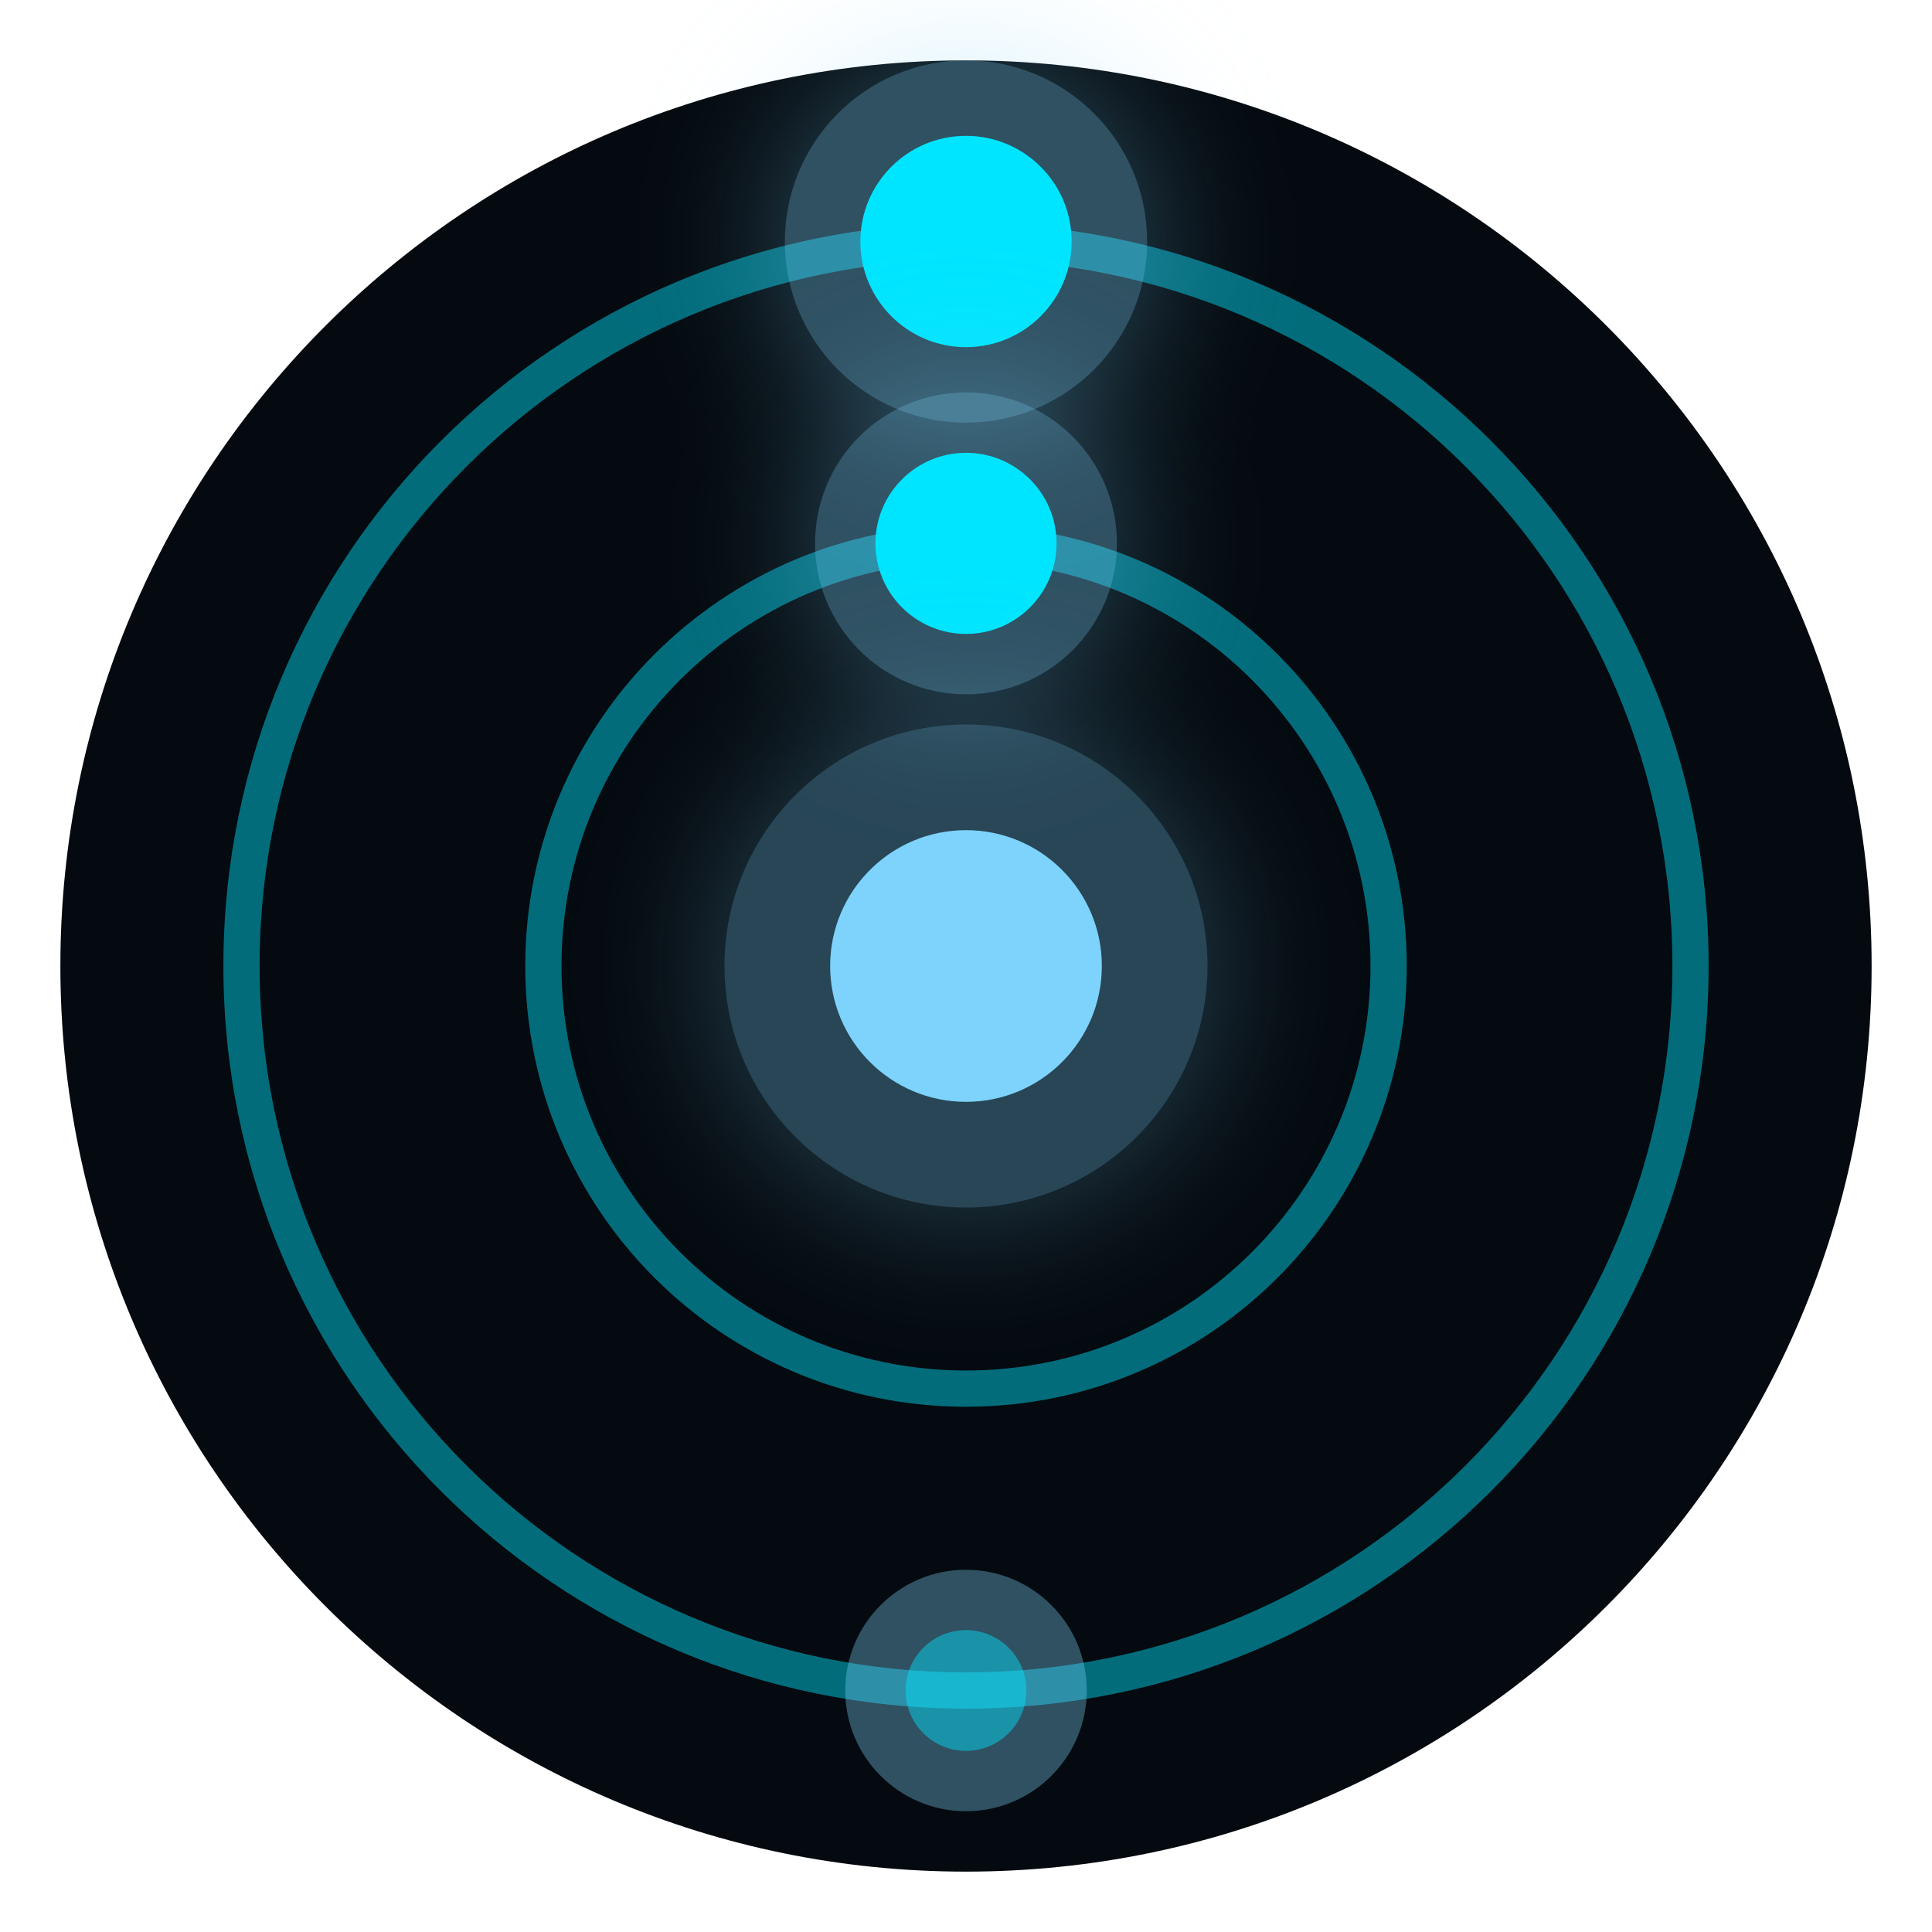
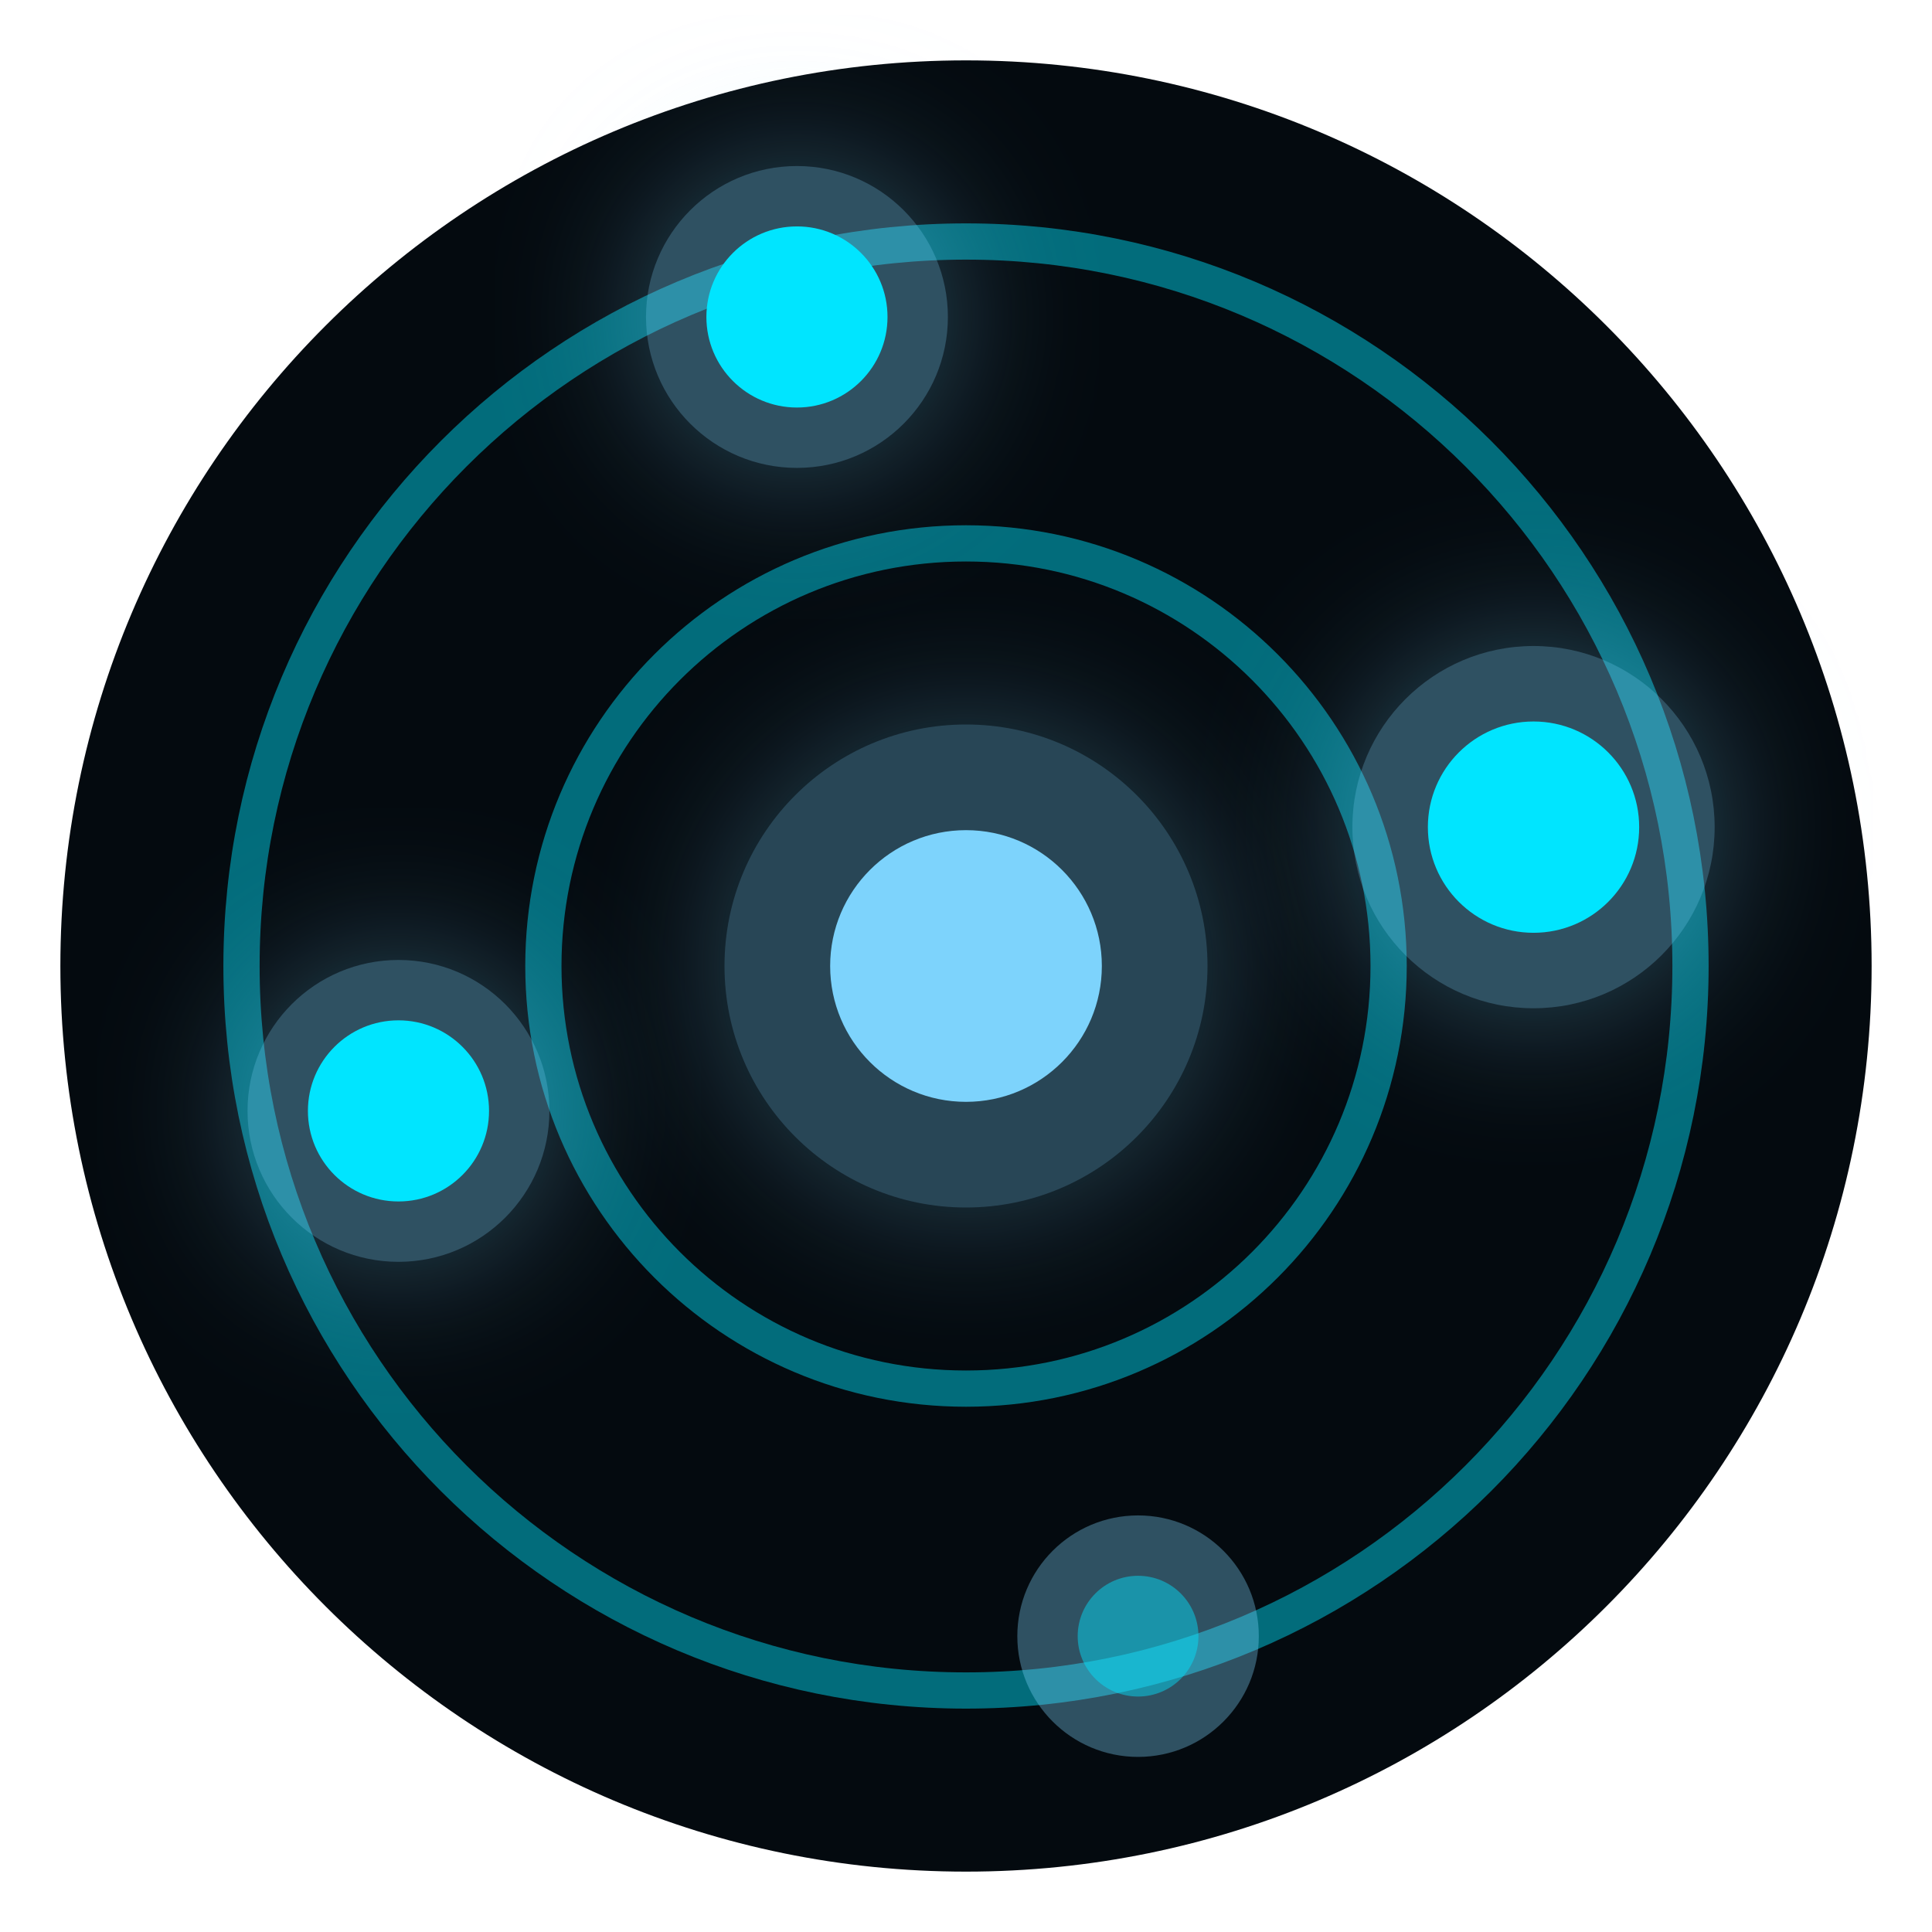
<svg xmlns="http://www.w3.org/2000/svg" viewBox="0 0 64 64">
  <defs>
    <filter id="glow" color-interpolation-filters="sRGB" x="-50%" y="-50%" width="200%" height="200%">
      <feGaussianBlur stdDeviation="2.5" in="SourceGraphic" result="blur" />
      <feMerge>
        <feMergeNode in="blur" />
        <feMergeNode in="SourceGraphic" />
      </feMerge>
    </filter>
  </defs>
  <style>
-     .bg     { fill: #040a0f; }
-     .ring   { fill: none; stroke: #00e5ff; stroke-width: 1.2; opacity: .45; }
-     .e-halo { fill: #7dd3fc; opacity: .35; }
-     .e-core { fill: #00e5ff; }
-     .c-halo { fill: #7dd3fc; opacity: .3; }
-     .c-core { fill: #7dd3fc; }
-     .orbit-outer { transform-origin: 32px 32px; animation: cw  7s linear     infinite; }
-     .orbit-inner { transform-origin: 32px 32px; animation: ccw 4s linear     infinite; }
-     .center-grp  { transform-origin: 32px 32px; animation: pls 1.8s ease-in-out infinite; }
-     @keyframes cw  { to { transform: rotate( 360deg); } }
-     @keyframes ccw { to { transform: rotate(-360deg); } }
-     @keyframes pls { 0%,100% { transform: scale(.75); opacity: .75; } 50% { transform: scale(1.25); opacity: 1; } }
+     .bg{fill:#040a0f}.ring{fill:none;stroke:#00e5ff;stroke-width:1.2;opacity:.45}.e-halo{fill:#7dd3fc;opacity:.35}.e-core{fill:#00e5ff}.c-halo{fill:#7dd3fc;opacity:.3}.c-core{fill:#7dd3fc}
  </style>
  <circle cx="32" cy="32" r="30" class="bg" />
  <circle cx="32" cy="32" r="24" class="ring" />
  <circle cx="32" cy="32" r="14" class="ring" />
-   <g class="orbit-outer">
-     <circle cx="32" cy="8" r="6" class="e-halo" filter="url(#glow)" />
-     <circle cx="32" cy="8" r="3.5" class="e-core" />
-     <circle cx="32" cy="56" r="4" class="e-halo" opacity=".15" />
-     <circle cx="32" cy="56" r="2" class="e-core" opacity=".45" />
-   </g>
-   <g class="orbit-inner">
-     <circle cx="32" cy="18" r="5" class="e-halo" filter="url(#glow)" />
-     <circle cx="32" cy="18" r="3" class="e-core" />
-   </g>
-   <g class="center-grp">
-     <circle cx="32" cy="32" r="8" class="c-halo" filter="url(#glow)" />
-     <circle cx="32" cy="32" r="4.5" class="c-core" />
-   </g>
+   <circle cx="50.8" cy="27.4" r="6" class="e-halo" filter="url(#glow)" />
+   <circle cx="50.8" cy="27.4" r="3.5" class="e-core" />
+   <circle cx="13.2" cy="36.8" r="5" class="e-halo" filter="url(#glow)" />
+   <circle cx="13.2" cy="36.8" r="3" class="e-core" />
+   <circle cx="37.7" cy="54.2" r="4" class="e-halo" opacity=".15" />
+   <circle cx="37.7" cy="54.2" r="2" class="e-core" opacity=".45" />
+   <circle cx="26.4" cy="10.5" r="5" class="e-halo" filter="url(#glow)" />
+   <circle cx="26.4" cy="10.5" r="3" class="e-core" />
+   <circle cx="32" cy="32" r="8" class="c-halo" filter="url(#glow)" />
+   <circle cx="32" cy="32" r="4.5" class="c-core" />
</svg>
